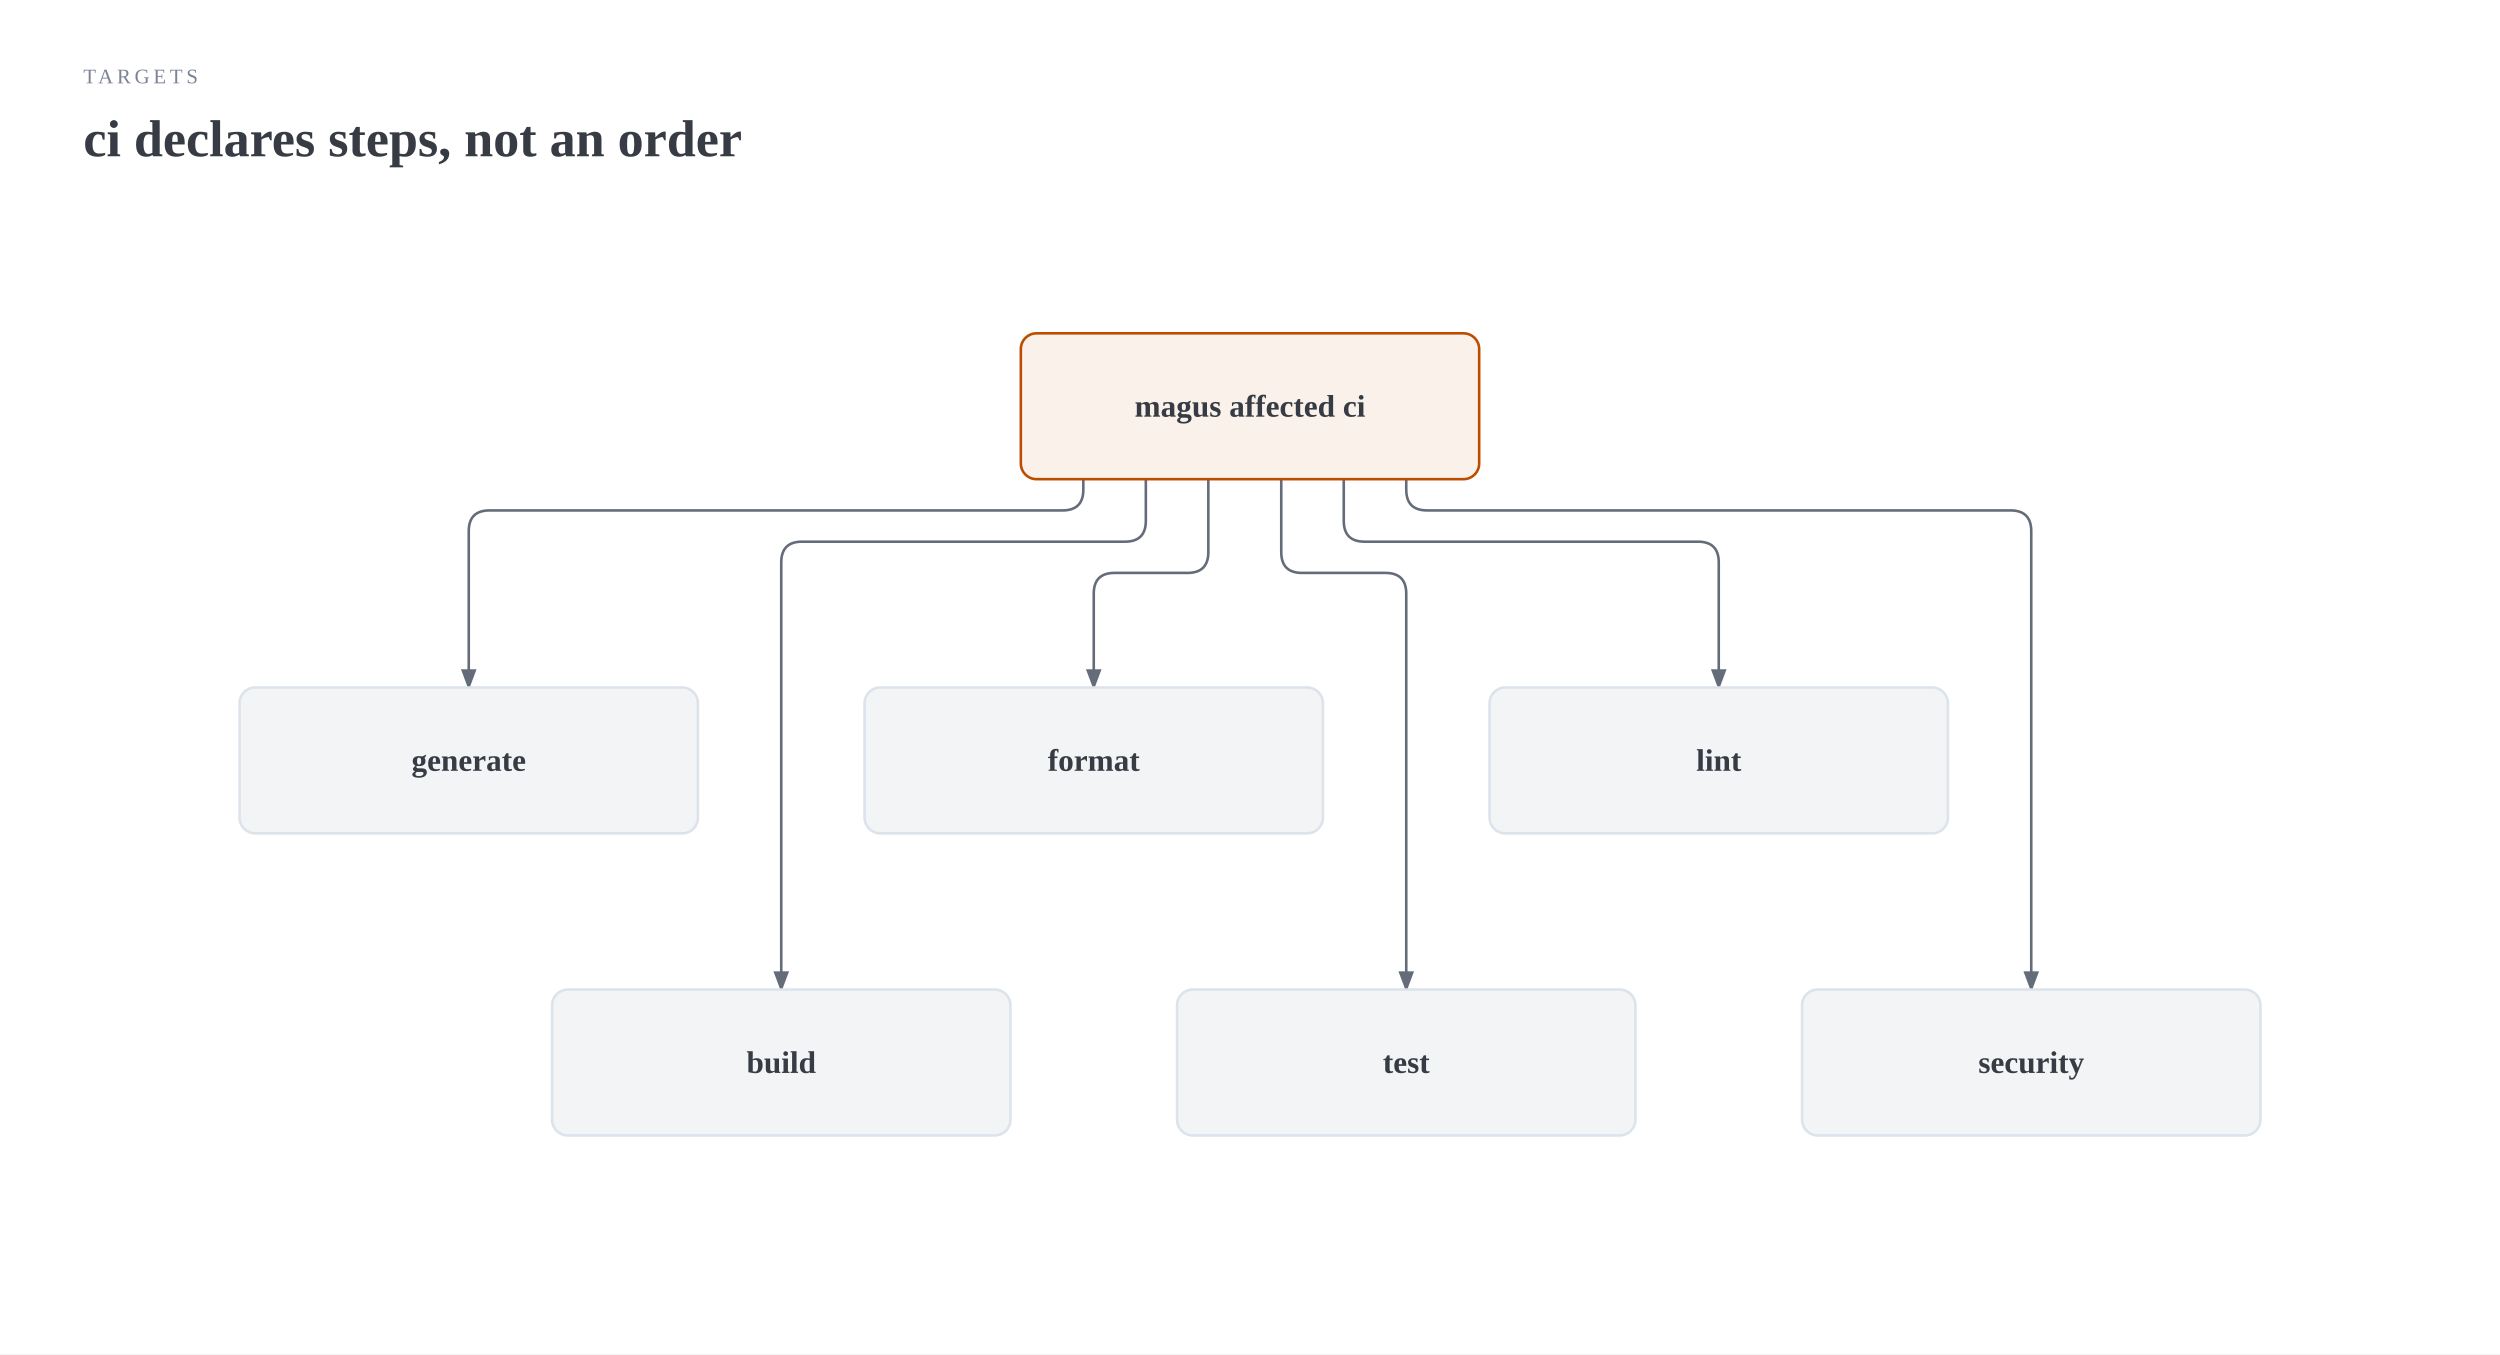
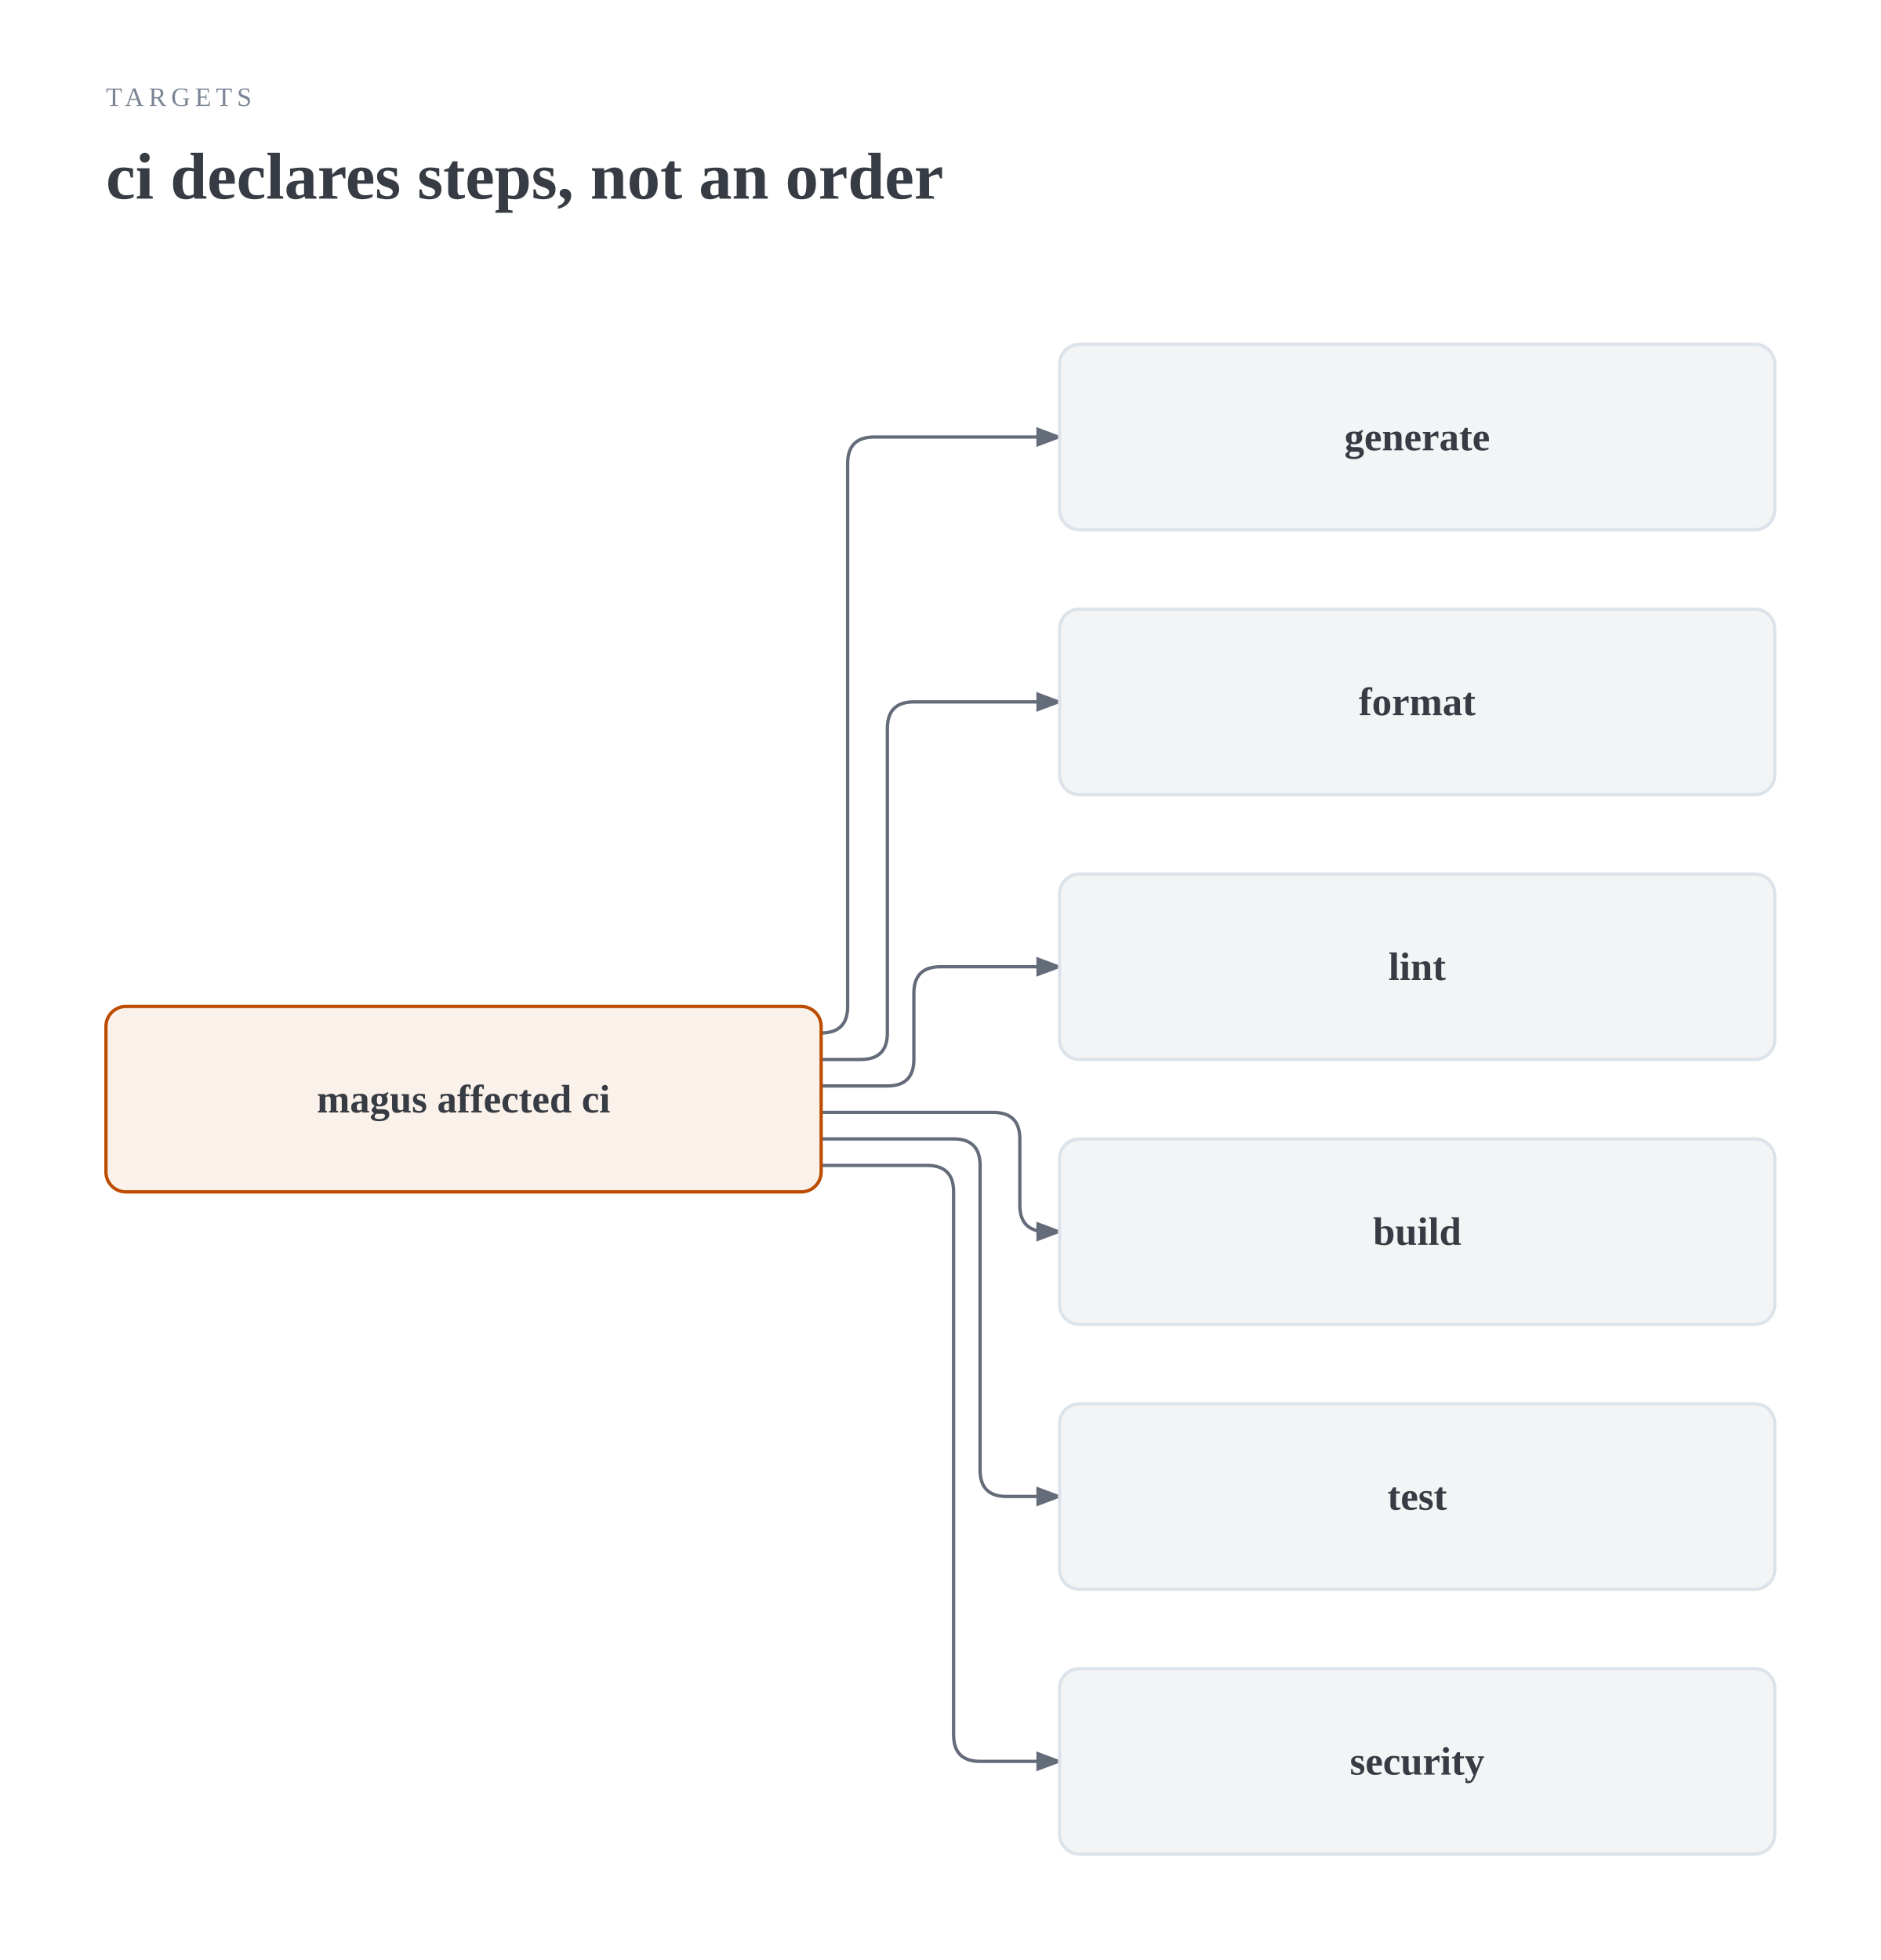
- <svg xmlns="http://www.w3.org/2000/svg" viewBox="0 0 960 520" width="960" height="520" role="img" aria-labelledby="ci-pipeline-title ci-pipeline-desc" class="magus-diagram">
+ <svg xmlns="http://www.w3.org/2000/svg" viewBox="0 0 568 592" width="568" height="592" role="img" aria-labelledby="ci-pipeline-title ci-pipeline-desc" class="magus-diagram">
  <defs>
    <marker id="ci-pipeline-arrow-default" markerWidth="8" markerHeight="6" refX="7" refY="3" orient="auto">
      <polygon points="0 0, 8 3, 0 6" fill="#646b79" />
    </marker>
    <marker id="ci-pipeline-arrow-accent" markerWidth="8" markerHeight="6" refX="7" refY="3" orient="auto">
      <polygon points="0 0, 8 3, 0 6" fill="#bc4c00" />
    </marker>
    <marker id="ci-pipeline-arrow-link" markerWidth="8" markerHeight="6" refX="7" refY="3" orient="auto">
      <polygon points="0 0, 8 3, 0 6" fill="#2e5aa8" />
    </marker>
  </defs>
  <rect width="100%" height="100%" fill="#ffffff" />
  <text x="32" y="32" fill="#7b8495" font-size="8" font-family="var(--pico-font-family-monospace, monospace)" style="font-variant-ligatures:none" letter-spacing="0.18em">TARGETS</text>
  <text x="32" y="60" fill="#373c44" font-size="20" font-weight="600" font-family="var(--pico-font-family, sans-serif)">ci declares steps, not an order</text>
  <g transform="translate(0,40)">
-     <path d="M 416 144 L 416 148 Q 416 156 408 156 L 188 156 Q 180 156 180 164 L 180 224" fill="none" stroke="#646b79" stroke-width="1" marker-end="url(#ci-pipeline-arrow-default)" />
-     <path d="M 440 144 L 440 160 Q 440 168 432 168 L 308 168 Q 300 168 300 176 L 300 340" fill="none" stroke="#646b79" stroke-width="1" marker-end="url(#ci-pipeline-arrow-default)" />
-     <path d="M 464 144 L 464 172 Q 464 180 456 180 L 428 180 Q 420 180 420 188 L 420 224" fill="none" stroke="#646b79" stroke-width="1" marker-end="url(#ci-pipeline-arrow-default)" />
-     <path d="M 492 144 L 492 172 Q 492 180 500 180 L 532 180 Q 540 180 540 188 L 540 340" fill="none" stroke="#646b79" stroke-width="1" marker-end="url(#ci-pipeline-arrow-default)" />
-     <path d="M 516 144 L 516 160 Q 516 168 524 168 L 652 168 Q 660 168 660 176 L 660 224" fill="none" stroke="#646b79" stroke-width="1" marker-end="url(#ci-pipeline-arrow-default)" />
-     <path d="M 540 144 L 540 148 Q 540 156 548 156 L 772 156 Q 780 156 780 164 L 780 340" fill="none" stroke="#646b79" stroke-width="1" marker-end="url(#ci-pipeline-arrow-default)" />
-     <rect x="392" y="88" width="176" height="56" rx="6" fill="#ffffff" />
-     <rect x="392" y="88" width="176" height="56" rx="6" fill="rgba(188,76,0,0.08)" stroke="#bc4c00" stroke-width="1" />
-     <text x="480" y="120" fill="#373c44" font-size="12" font-weight="600" font-family="var(--pico-font-family, sans-serif)" text-anchor="middle">magus affected ci</text>
-     <rect x="92" y="224" width="176" height="56" rx="6" fill="#ffffff" />
-     <rect x="92" y="224" width="176" height="56" rx="6" fill="#f3f4f6" stroke="#dce3eb" stroke-width="1" />
-     <text x="180" y="256" fill="#373c44" font-size="12" font-weight="600" font-family="var(--pico-font-family, sans-serif)" text-anchor="middle">generate</text>
-     <rect x="332" y="224" width="176" height="56" rx="6" fill="#ffffff" />
-     <rect x="332" y="224" width="176" height="56" rx="6" fill="#f3f4f6" stroke="#dce3eb" stroke-width="1" />
-     <text x="420" y="256" fill="#373c44" font-size="12" font-weight="600" font-family="var(--pico-font-family, sans-serif)" text-anchor="middle">format</text>
-     <rect x="572" y="224" width="176" height="56" rx="6" fill="#ffffff" />
-     <rect x="572" y="224" width="176" height="56" rx="6" fill="#f3f4f6" stroke="#dce3eb" stroke-width="1" />
-     <text x="660" y="256" fill="#373c44" font-size="12" font-weight="600" font-family="var(--pico-font-family, sans-serif)" text-anchor="middle">lint</text>
-     <rect x="212" y="340" width="176" height="56" rx="6" fill="#ffffff" />
-     <rect x="212" y="340" width="176" height="56" rx="6" fill="#f3f4f6" stroke="#dce3eb" stroke-width="1" />
-     <text x="300" y="372" fill="#373c44" font-size="12" font-weight="600" font-family="var(--pico-font-family, sans-serif)" text-anchor="middle">build</text>
-     <rect x="452" y="340" width="176" height="56" rx="6" fill="#ffffff" />
-     <rect x="452" y="340" width="176" height="56" rx="6" fill="#f3f4f6" stroke="#dce3eb" stroke-width="1" />
-     <text x="540" y="372" fill="#373c44" font-size="12" font-weight="600" font-family="var(--pico-font-family, sans-serif)" text-anchor="middle">test</text>
-     <rect x="692" y="340" width="176" height="56" rx="6" fill="#ffffff" />
-     <rect x="692" y="340" width="176" height="56" rx="6" fill="#f3f4f6" stroke="#dce3eb" stroke-width="1" />
-     <text x="780" y="372" fill="#373c44" font-size="12" font-weight="600" font-family="var(--pico-font-family, sans-serif)" text-anchor="middle">security</text>
+     <path d="M 248 272 L 248 272 Q 256 272 256 264 L 256 100 Q 256 92 264 92 L 320 92" fill="none" stroke="#646b79" stroke-width="1" marker-end="url(#ci-pipeline-arrow-default)" />
+     <path d="M 248 296 L 300 296 Q 308 296 308 304 L 308 324 Q 308 332 316 332 L 320 332" fill="none" stroke="#646b79" stroke-width="1" marker-end="url(#ci-pipeline-arrow-default)" />
+     <path d="M 248 280 L 260 280 Q 268 280 268 272 L 268 180 Q 268 172 276 172 L 320 172" fill="none" stroke="#646b79" stroke-width="1" marker-end="url(#ci-pipeline-arrow-default)" />
+     <path d="M 248 304 L 288 304 Q 296 304 296 312 L 296 404 Q 296 412 304 412 L 320 412" fill="none" stroke="#646b79" stroke-width="1" marker-end="url(#ci-pipeline-arrow-default)" />
+     <path d="M 248 288 L 268 288 Q 276 288 276 280 L 276 260 Q 276 252 284 252 L 320 252" fill="none" stroke="#646b79" stroke-width="1" marker-end="url(#ci-pipeline-arrow-default)" />
+     <path d="M 248 312 L 280 312 Q 288 312 288 320 L 288 484 Q 288 492 296 492 L 320 492" fill="none" stroke="#646b79" stroke-width="1" marker-end="url(#ci-pipeline-arrow-default)" />
+     <rect x="32" y="264" width="216" height="56" rx="6" fill="#ffffff" />
+     <rect x="32" y="264" width="216" height="56" rx="6" fill="rgba(188,76,0,0.08)" stroke="#bc4c00" stroke-width="1" />
+     <text x="140" y="296" fill="#373c44" font-size="12" font-weight="600" font-family="var(--pico-font-family, sans-serif)" text-anchor="middle">magus affected ci</text>
+     <rect x="320" y="64" width="216" height="56" rx="6" fill="#ffffff" />
+     <rect x="320" y="64" width="216" height="56" rx="6" fill="#f3f4f6" stroke="#dce3eb" stroke-width="1" />
+     <text x="428" y="96" fill="#373c44" font-size="12" font-weight="600" font-family="var(--pico-font-family, sans-serif)" text-anchor="middle">generate</text>
+     <rect x="320" y="144" width="216" height="56" rx="6" fill="#ffffff" />
+     <rect x="320" y="144" width="216" height="56" rx="6" fill="#f3f4f6" stroke="#dce3eb" stroke-width="1" />
+     <text x="428" y="176" fill="#373c44" font-size="12" font-weight="600" font-family="var(--pico-font-family, sans-serif)" text-anchor="middle">format</text>
+     <rect x="320" y="224" width="216" height="56" rx="6" fill="#ffffff" />
+     <rect x="320" y="224" width="216" height="56" rx="6" fill="#f3f4f6" stroke="#dce3eb" stroke-width="1" />
+     <text x="428" y="256" fill="#373c44" font-size="12" font-weight="600" font-family="var(--pico-font-family, sans-serif)" text-anchor="middle">lint</text>
+     <rect x="320" y="304" width="216" height="56" rx="6" fill="#ffffff" />
+     <rect x="320" y="304" width="216" height="56" rx="6" fill="#f3f4f6" stroke="#dce3eb" stroke-width="1" />
+     <text x="428" y="336" fill="#373c44" font-size="12" font-weight="600" font-family="var(--pico-font-family, sans-serif)" text-anchor="middle">build</text>
+     <rect x="320" y="384" width="216" height="56" rx="6" fill="#ffffff" />
+     <rect x="320" y="384" width="216" height="56" rx="6" fill="#f3f4f6" stroke="#dce3eb" stroke-width="1" />
+     <text x="428" y="416" fill="#373c44" font-size="12" font-weight="600" font-family="var(--pico-font-family, sans-serif)" text-anchor="middle">test</text>
+     <rect x="320" y="464" width="216" height="56" rx="6" fill="#ffffff" />
+     <rect x="320" y="464" width="216" height="56" rx="6" fill="#f3f4f6" stroke="#dce3eb" stroke-width="1" />
+     <text x="428" y="496" fill="#373c44" font-size="12" font-weight="600" font-family="var(--pico-font-family, sans-serif)" text-anchor="middle">security</text>
  </g>
</svg>
